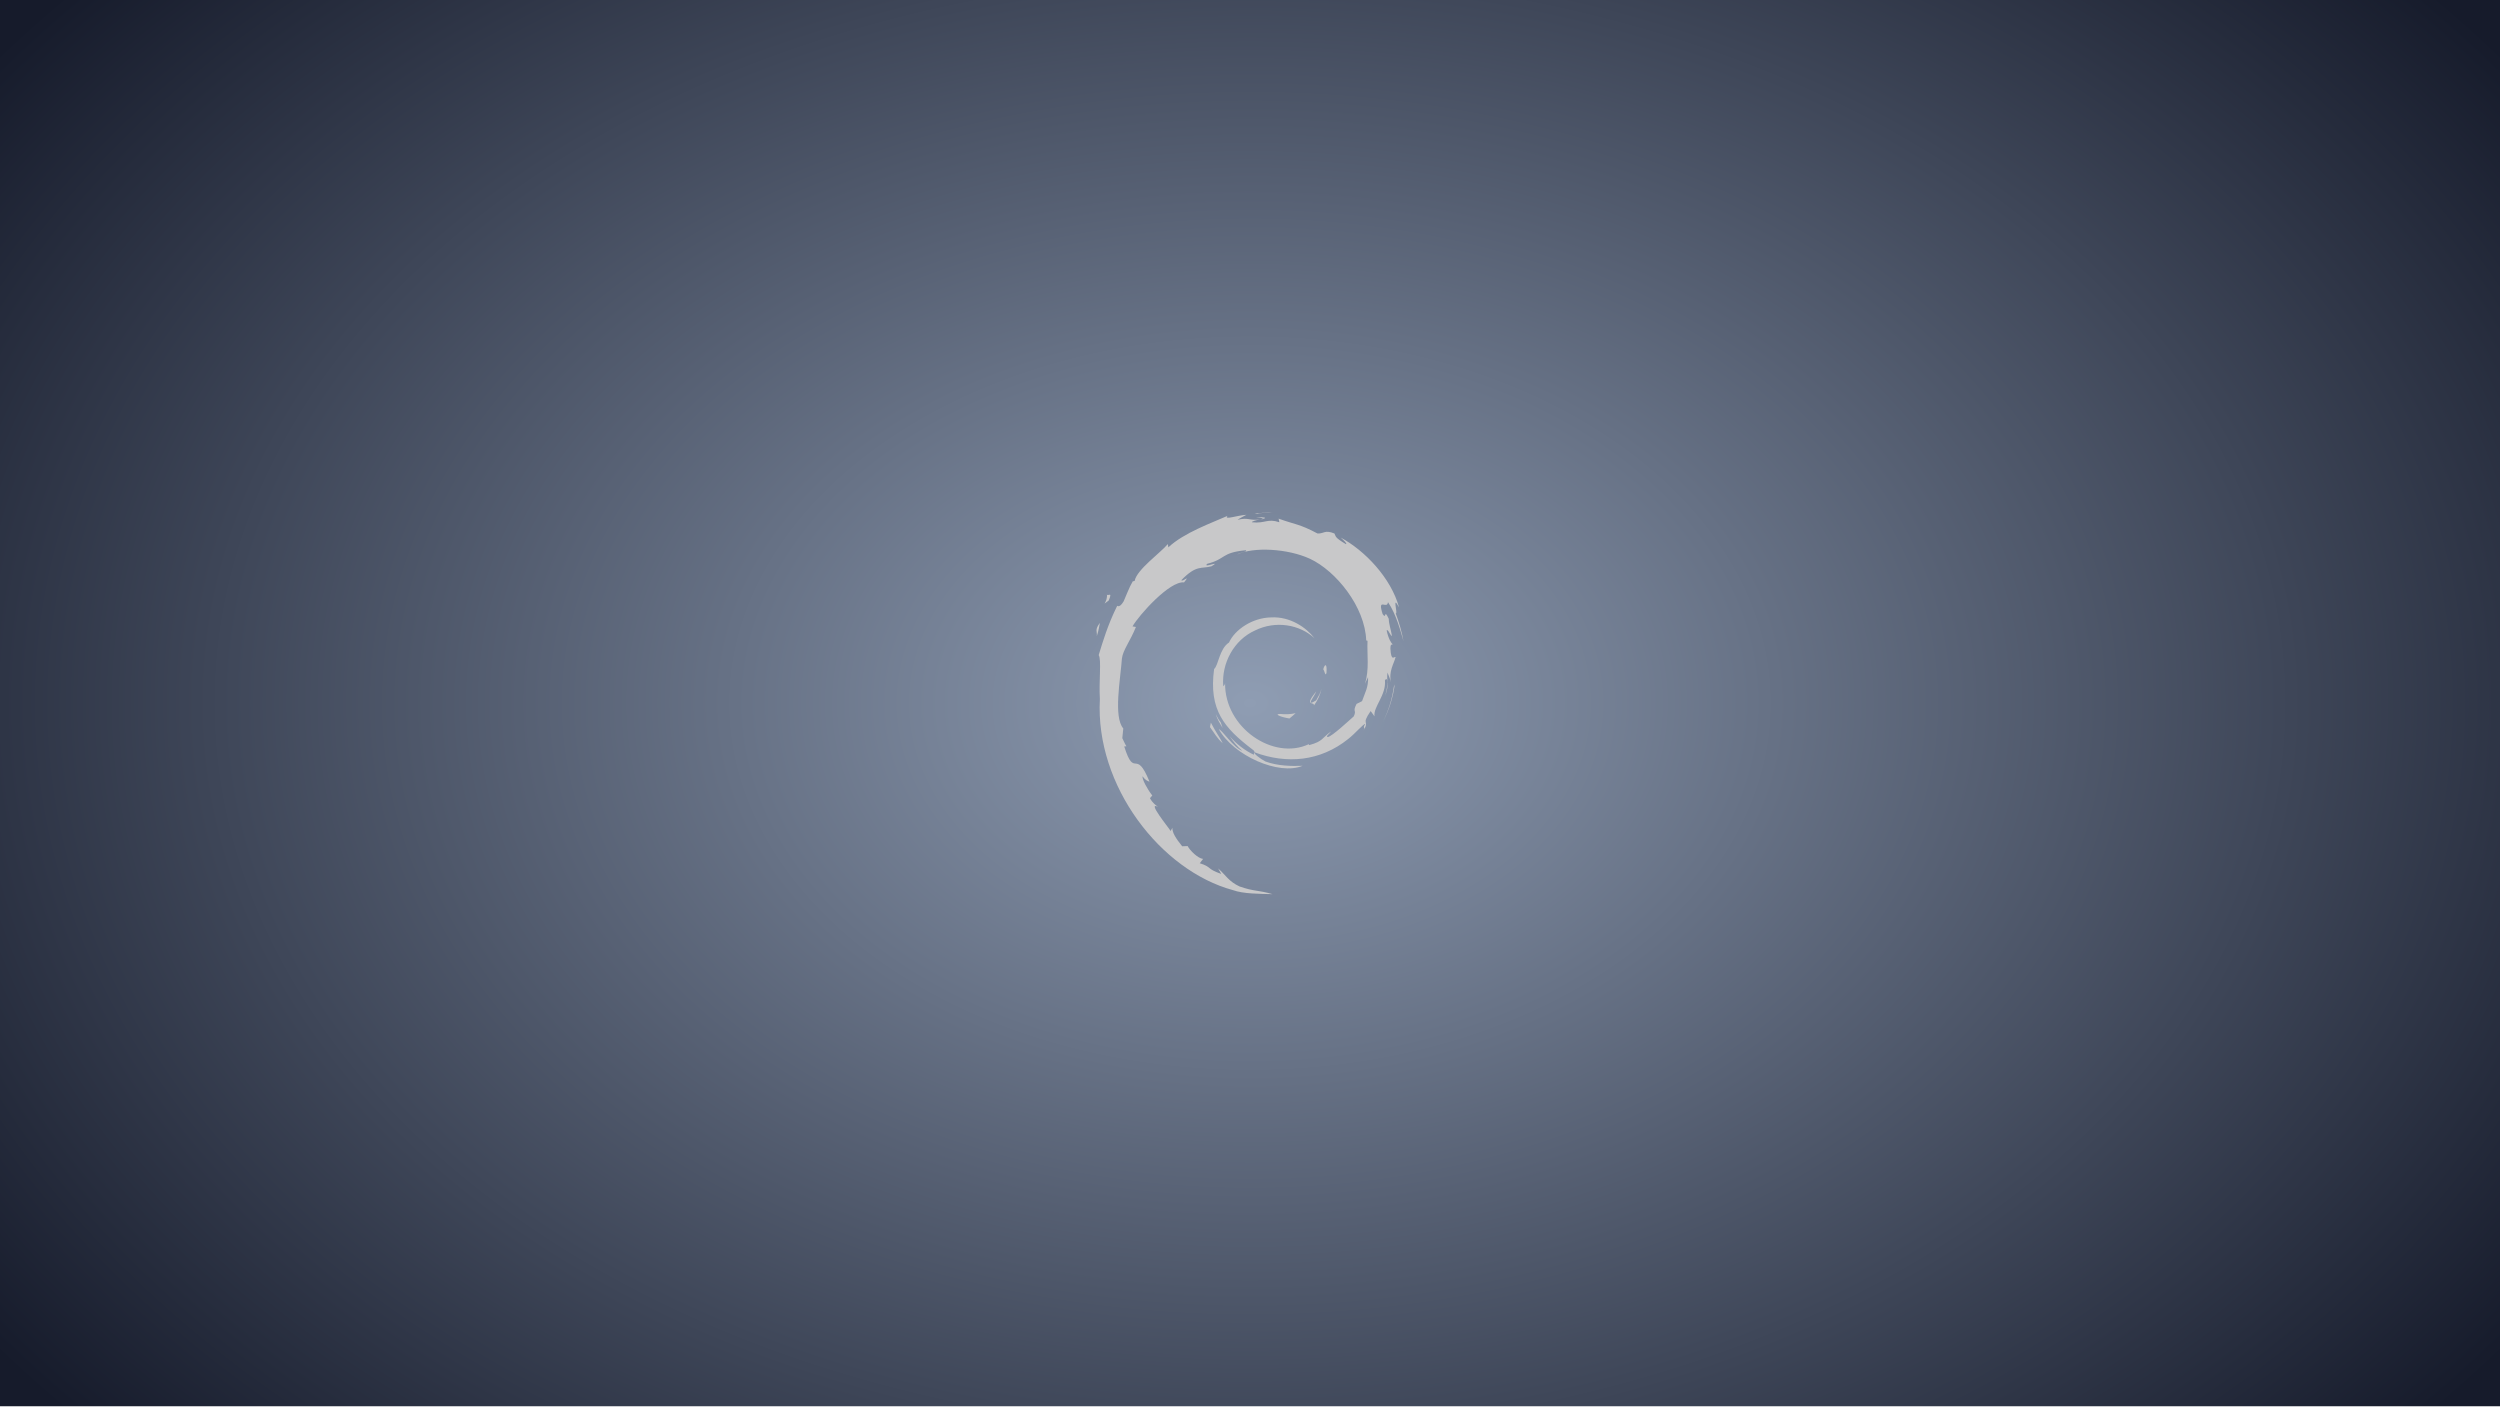
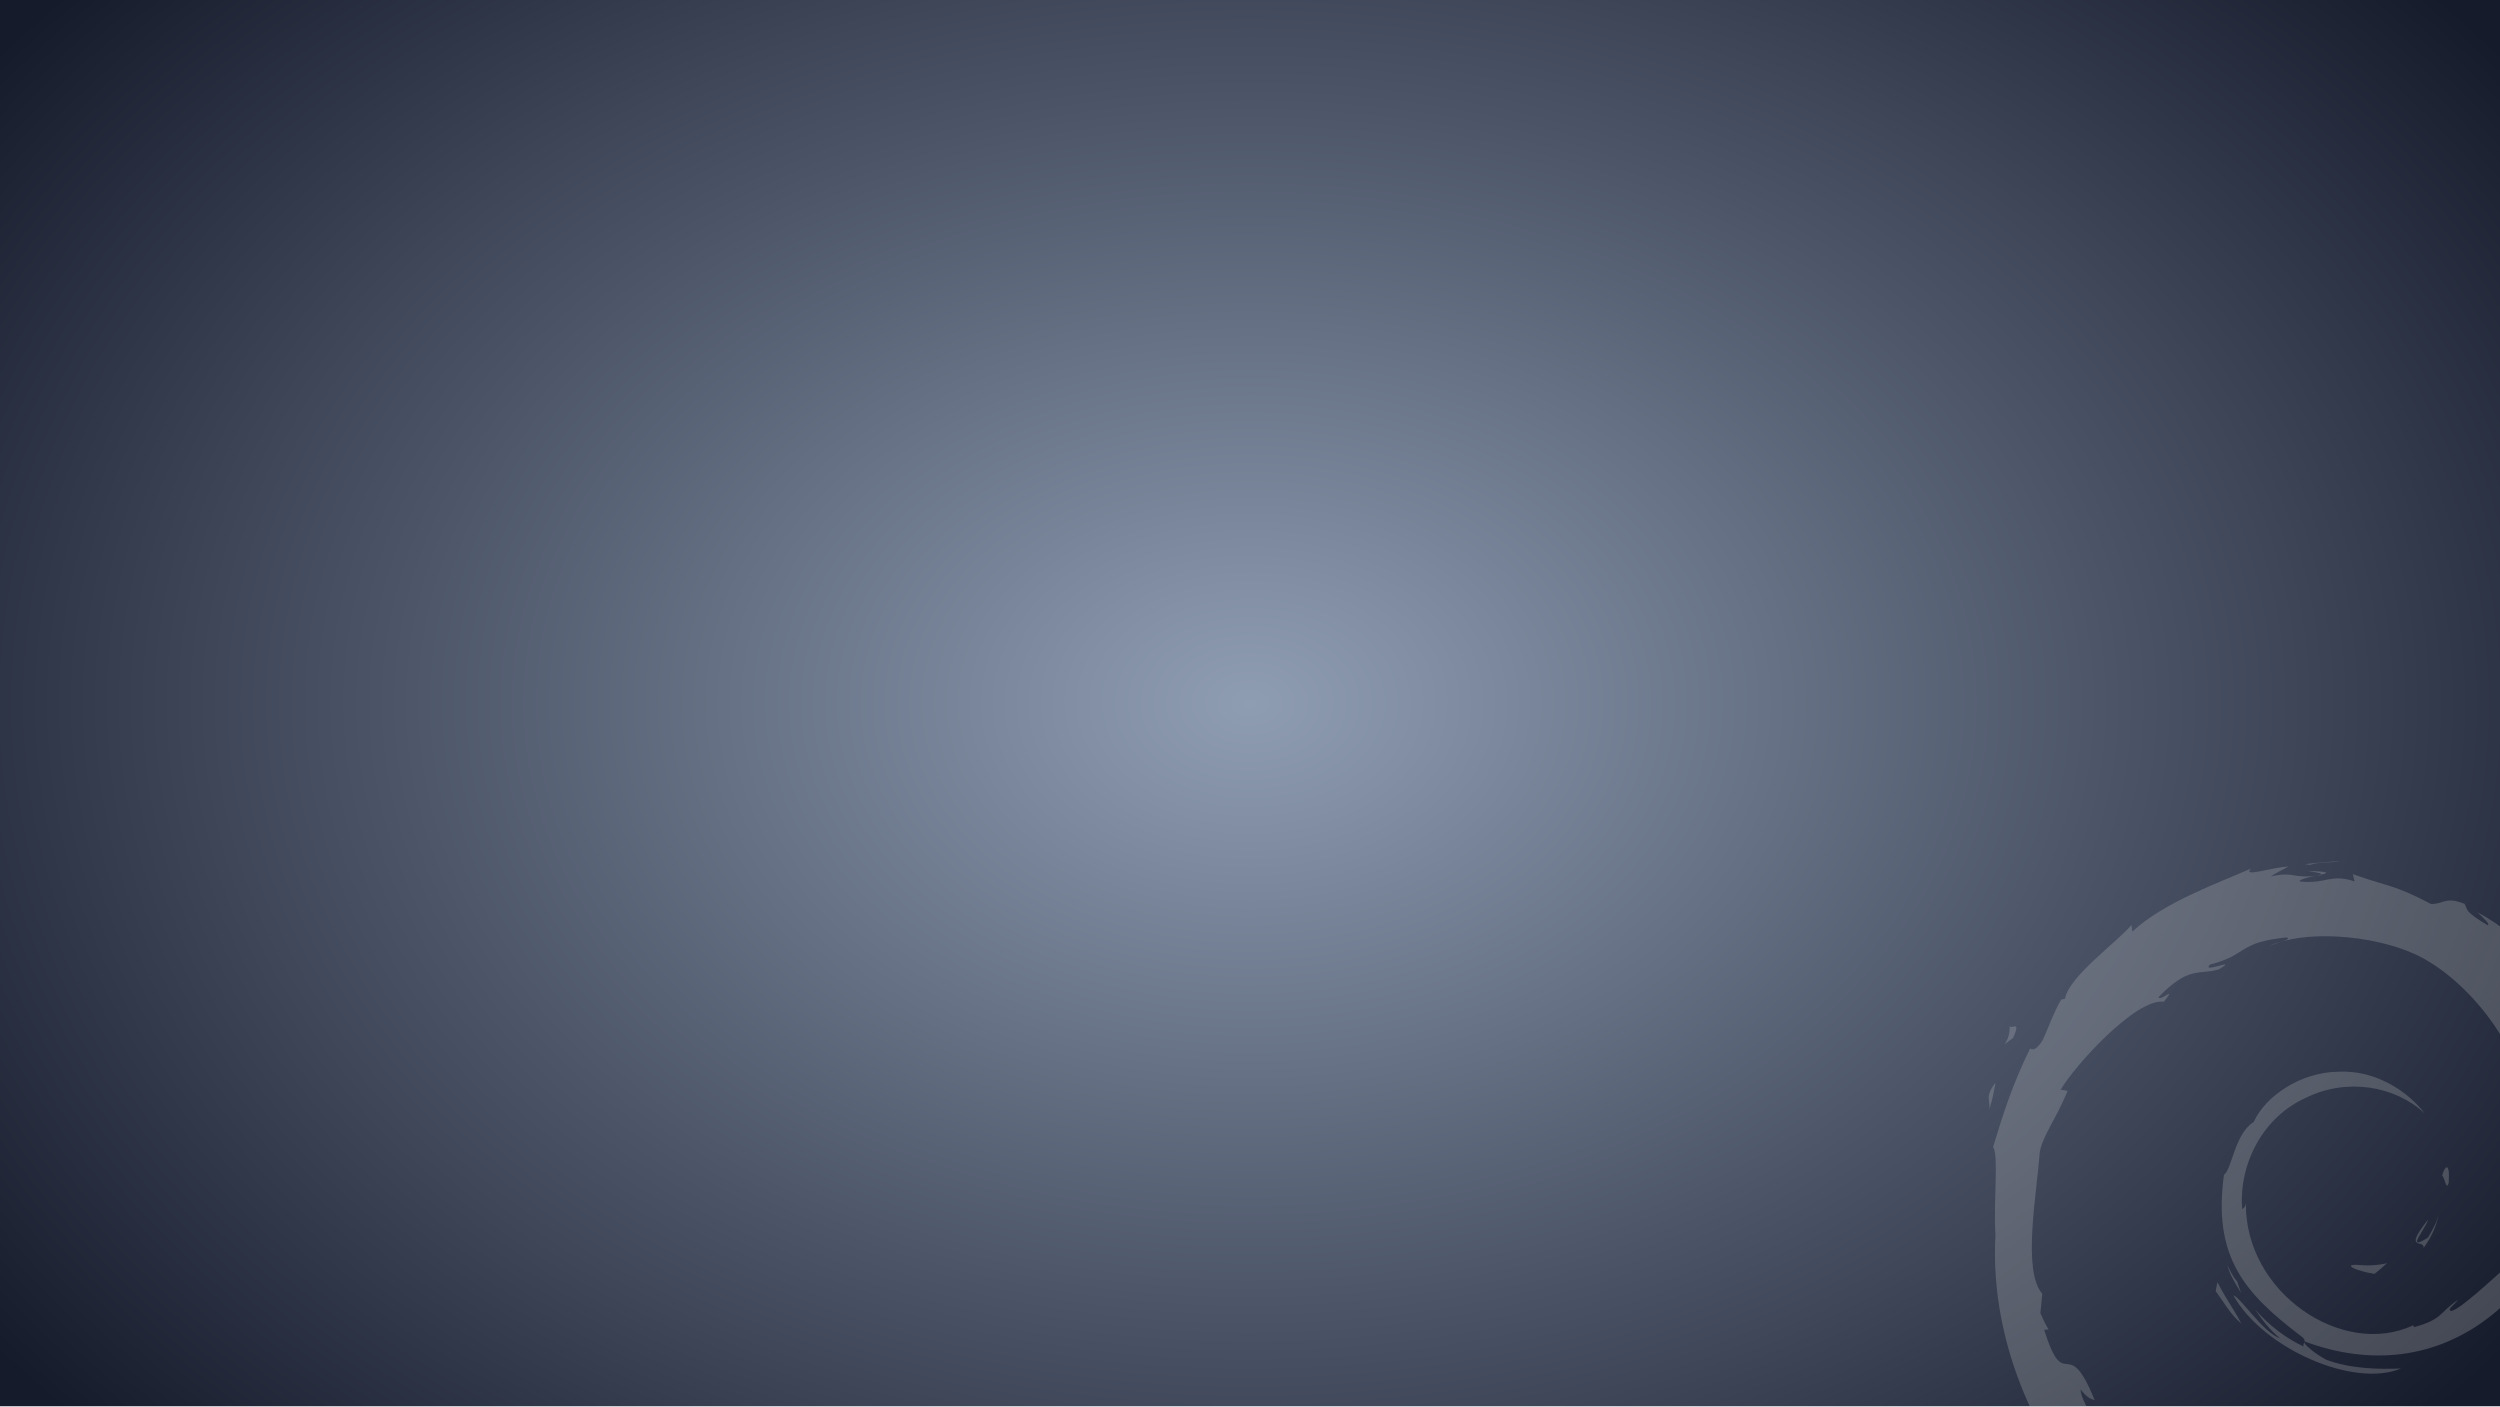
<svg xmlns="http://www.w3.org/2000/svg" xmlns:xlink="http://www.w3.org/1999/xlink" width="1280" height="720" id="svg2" version="1.1">
  <defs id="defs4">
    <linearGradient id="linearGradient3755">
      <stop style="stop-color:#8f9db3;stop-opacity:1;" offset="0" id="stop3757" />
      <stop style="stop-color:#161b2b;stop-opacity:1;" offset="1" id="stop3759" />
    </linearGradient>
-     <radialGradient xlink:href="#linearGradient3755" id="radialGradient3765" cx="960" cy="512.362" fx="960" fy="512.362" r="960" gradientTransform="matrix(0.829927,0,0,0.5844175,163.2701,212.9288)" gradientUnits="userSpaceOnUse" />
+     <radialGradient xlink:href="#linearGradient3755" id="radialGradient3765" cx="960" cy="512.362" fx="960" fy="512.362" r="960" gradientTransform="matrix(0.8299312,0,0,0.584421,163.2661,212.927)" gradientUnits="userSpaceOnUse" />
  </defs>
-   <g id="layer1" transform="translate(-320.0001,-152.3625)">
-     <rect style="fill:url(#radialGradient3765);fill-opacity:1;stroke:none" id="rect2985" width="1280" height="720" x="320" y="152.363" />
+   <g id="layer1" transform="translate(-319.9968,-152.3604)">
+     <rect style="fill:url(#radialGradient3765);fill-opacity:1;stroke:none;stroke-width:0.667" id="rect2985" width="1280" height="720" x="319.997" y="152.36" />
  </g>
-   <g id="layer2" transform="translate(-320.0001,-180.0004)">
-     <g style="overflow:visible;fill:#c8c8c9;fill-opacity:1" id="g3946" transform="matrix(1.83465,0,0,1.834649,881.5685,438.8492)">
+   <g id="layer2" transform="translate(-319.9968,-179.9982)">
+     <g style="overflow:visible;opacity:0.25;fill:#c8c8c9;fill-opacity:1" id="g3946" transform="matrix(3.669319,0,0,3.669319,1338.537,614.1892)">
      <g id="Layer_1" style="fill:#c8c8c9;fill-opacity:1">
        <g id="g3916" transform="matrix(0.9832346,0,0,0.9832346,-0.0013766,1.818197)" style="fill:#c8c8c9;fill-opacity:1">
          <path id="path3918" d="m 51.986,57.297 c -1.797,0.025 0.34,0.926 2.686,1.287 0.648,-0.506 1.236,-1.018 1.76,-1.516 -1.461,0.358 -2.948,0.366 -4.446,0.229" style="fill:#c8c8c9;fill-opacity:1" />
          <path id="path3920" d="m 61.631,54.893 c 1.07,-1.477 1.85,-3.094 2.125,-4.766 -0.24,1.192 -0.887,2.221 -1.496,3.307 -3.359,2.115 -0.316,-1.256 -0.002,-2.537 -3.612,4.546 -0.496,2.726 -0.627,3.996" style="fill:#c8c8c9;fill-opacity:1" />
          <path id="path3922" d="m 65.191,45.629 c 0.217,-3.236 -0.637,-2.213 -0.924,-0.978 0.335,0.174 0.6,2.281 0.924,0.978" style="fill:#c8c8c9;fill-opacity:1" />
          <path id="path3924" d="m 45.172,1.399 c 0.959,0.172 2.072,0.304 1.916,0.533 1.049,-0.23 1.287,-0.442 -1.916,-0.533" style="fill:#c8c8c9;fill-opacity:1" />
          <path id="path3926" d="M 47.088,1.932 46.41,2.072 47.041,2.016 47.088,1.932" style="fill:#c8c8c9;fill-opacity:1" />
          <path id="path3928" d="m 76.992,46.856 c 0.107,2.906 -0.85,4.316 -1.713,6.812 l -1.553,0.776 c -1.271,2.468 0.123,1.567 -0.787,3.53 -1.984,1.764 -6.021,5.52 -7.313,5.863 -0.943,-0.021 0.639,-1.113 0.846,-1.541 -2.656,1.824 -2.131,2.738 -6.193,3.846 L 60.16,65.878 C 50.142,70.591 36.226,61.251 36.409,48.507 c -0.107,0.809 -0.304,0.607 -0.526,0.934 -0.517,-6.557 3.028,-13.143 9.007,-15.832 5.848,-2.895 12.704,-1.707 16.893,2.197 -2.301,-3.014 -6.881,-6.209 -12.309,-5.91 -5.317,0.084 -10.291,3.463 -11.951,7.131 -2.724,1.715 -3.04,6.611 -4.227,7.507 -1.597,11.737 3.004,16.808 10.787,22.773 1.225,0.826 0.345,0.951 0.511,1.58 -2.586,-1.211 -4.954,-3.039 -6.901,-5.277 1.033,1.512 2.148,2.982 3.589,4.137 -2.438,-0.826 -5.695,-5.908 -6.646,-6.115 4.203,7.525 17.052,13.197 23.78,10.383 -3.113,0.115 -7.068,0.064 -10.566,-1.229 -1.469,-0.756 -3.467,-2.322 -3.11,-2.615 9.182,3.43 18.667,2.598 26.612,-3.771 2.021,-1.574 4.229,-4.252 4.867,-4.289 -0.961,1.445 0.164,0.695 -0.574,1.971 2.014,-3.248 -0.875,-1.322 2.082,-5.609 l 1.092,1.504 c -0.406,-2.696 3.348,-5.97 2.967,-10.234 0.861,-1.304 0.961,1.403 0.047,4.403 1.268,-3.328 0.334,-3.863 0.66,-6.609 0.352,0.923 0.814,1.904 1.051,2.878 -0.826,-3.216 0.848,-5.416 1.262,-7.285 -0.408,-0.181 -1.275,1.422 -1.473,-2.377 0.029,-1.65 0.459,-0.865 0.625,-1.271 -0.324,-0.186 -1.174,-1.451 -1.691,-3.877 0.375,-0.57 1.002,1.478 1.512,1.562 -0.328,-1.929 -0.893,-3.4 -0.916,-4.88 -1.49,-3.114 -0.527,0.415 -1.736,-1.337 -1.586,-4.947 1.316,-1.148 1.512,-3.396 2.404,3.483 3.775,8.881 4.404,11.117 -0.48,-2.726 -1.256,-5.367 -2.203,-7.922 0.73,0.307 -1.176,-5.609 0.949,-1.691 C 83.519,18.706 76.074,10.902 69.225,7.24 70.063,8.007 71.121,8.97 70.741,9.121 67.335,7.093 67.934,6.935 67.446,6.078 64.671,4.949 64.489,6.169 62.651,6.08 57.421,3.306 56.413,3.601 51.6,1.863 l 0.219,1.023 c -3.465,-1.154 -4.037,0.438 -7.782,0.004 -0.228,-0.178 1.2,-0.644 2.375,-0.815 -3.35,0.442 -3.193,-0.66 -6.471,0.122 0.808,-0.567 1.662,-0.942 2.524,-1.424 -2.732,0.166 -6.522,1.59 -5.352,0.295 -4.456,1.988 -12.37,4.779 -16.811,8.943 l -0.14,-0.933 c -2.035,2.443 -8.874,7.296 -9.419,10.46 l -0.544,0.127 c -1.059,1.793 -1.744,3.825 -2.584,5.67 -1.385,2.36 -2.03,0.908 -1.833,1.278 -2.724,5.523 -4.077,10.164 -5.246,13.97 0.833,1.245 0.02,7.495 0.335,12.497 -1.368,24.704 17.338,48.69 37.785,54.228 2.997,1.072 7.454,1.031 11.245,1.141 -4.473,-1.279 -5.051,-0.678 -9.408,-2.197 -3.143,-1.48 -3.832,-3.17 -6.058,-5.102 l 0.881,1.557 c -4.366,-1.545 -2.539,-1.912 -6.091,-3.037 l 0.941,-1.229 C 28.751,98.334 26.418,96.056 25.78,94.795 l -1.548,0.061 c -1.86,-2.295 -2.851,-3.949 -2.779,-5.23 l -0.5,0.891 c -0.567,-0.973 -6.843,-8.607 -3.587,-6.83 -0.605,-0.553 -1.409,-0.9 -2.281,-2.484 l 0.663,-0.758 c -1.567,-2.016 -2.884,-4.6 -2.784,-5.461 0.836,1.129 1.416,1.34 1.99,1.533 -3.957,-9.818 -4.179,-0.541 -7.176,-9.994 L 8.412,66.472 C 7.926,65.74 7.631,64.945 7.24,64.165 l 0.276,-2.75 C 4.667,58.121 6.719,47.409 7.13,41.534 7.415,39.145 9.508,36.602 11.1,32.614 l -0.97,-0.167 c 1.854,-3.234 10.586,-12.988 14.63,-12.486 1.959,-2.461 -0.389,-0.009 -0.772,-0.629 4.303,-4.453 5.656,-3.146 8.56,-3.947 3.132,-1.859 -2.688,0.725 -1.203,-0.709 5.414,-1.383 3.837,-3.144 10.9,-3.846 0.745,0.424 -1.729,0.655 -2.35,1.205 4.511,-2.207 14.275,-1.705 20.617,1.225 7.359,3.439 15.627,13.605 15.953,23.17 l 0.371,0.1 c -0.188,3.802 0.582,8.199 -0.752,12.238 l 0.908,-1.912" style="fill:#c8c8c9;fill-opacity:1" />
          <path id="path3930" d="m 32.372,59.764 -0.252,1.26 c 1.181,1.604 2.118,3.342 3.626,4.596 -1.085,-2.118 -1.891,-2.993 -3.374,-5.856" style="fill:#c8c8c9;fill-opacity:1" />
          <path id="path3932" d="m 35.164,59.654 c -0.625,-0.691 -0.995,-1.523 -1.409,-2.352 0.396,1.457 1.207,2.709 1.962,3.982 l -0.553,-1.63" style="fill:#c8c8c9;fill-opacity:1" />
          <path id="path3934" d="m 84.568,48.916 -0.264,0.662 c -0.484,3.438 -1.529,6.84 -3.131,9.994 1.77,-3.328 2.915,-6.968 3.395,-10.656" style="fill:#c8c8c9;fill-opacity:1" />
          <path id="path3936" d="M 45.527,0.537 C 46.742,0.092 48.514,0.293 49.803,0 48.123,0.141 46.451,0.225 44.8,0.438 l 0.727,0.099" style="fill:#c8c8c9;fill-opacity:1" />
          <path id="path3938" d="m 2.872,23.219 c 0.28,2.592 -1.95,3.598 0.494,1.889 1.31,-2.951 -0.512,-0.815 -0.494,-1.889" style="fill:#c8c8c9;fill-opacity:1" />
          <path id="path3940" d="M 0,35.215 C 0.563,33.487 0.665,32.449 0.88,31.449 -0.676,33.438 0.164,33.862 0,35.215" style="fill:#c8c8c9;fill-opacity:1" />
        </g>
      </g>
    </g>
  </g>
</svg>
